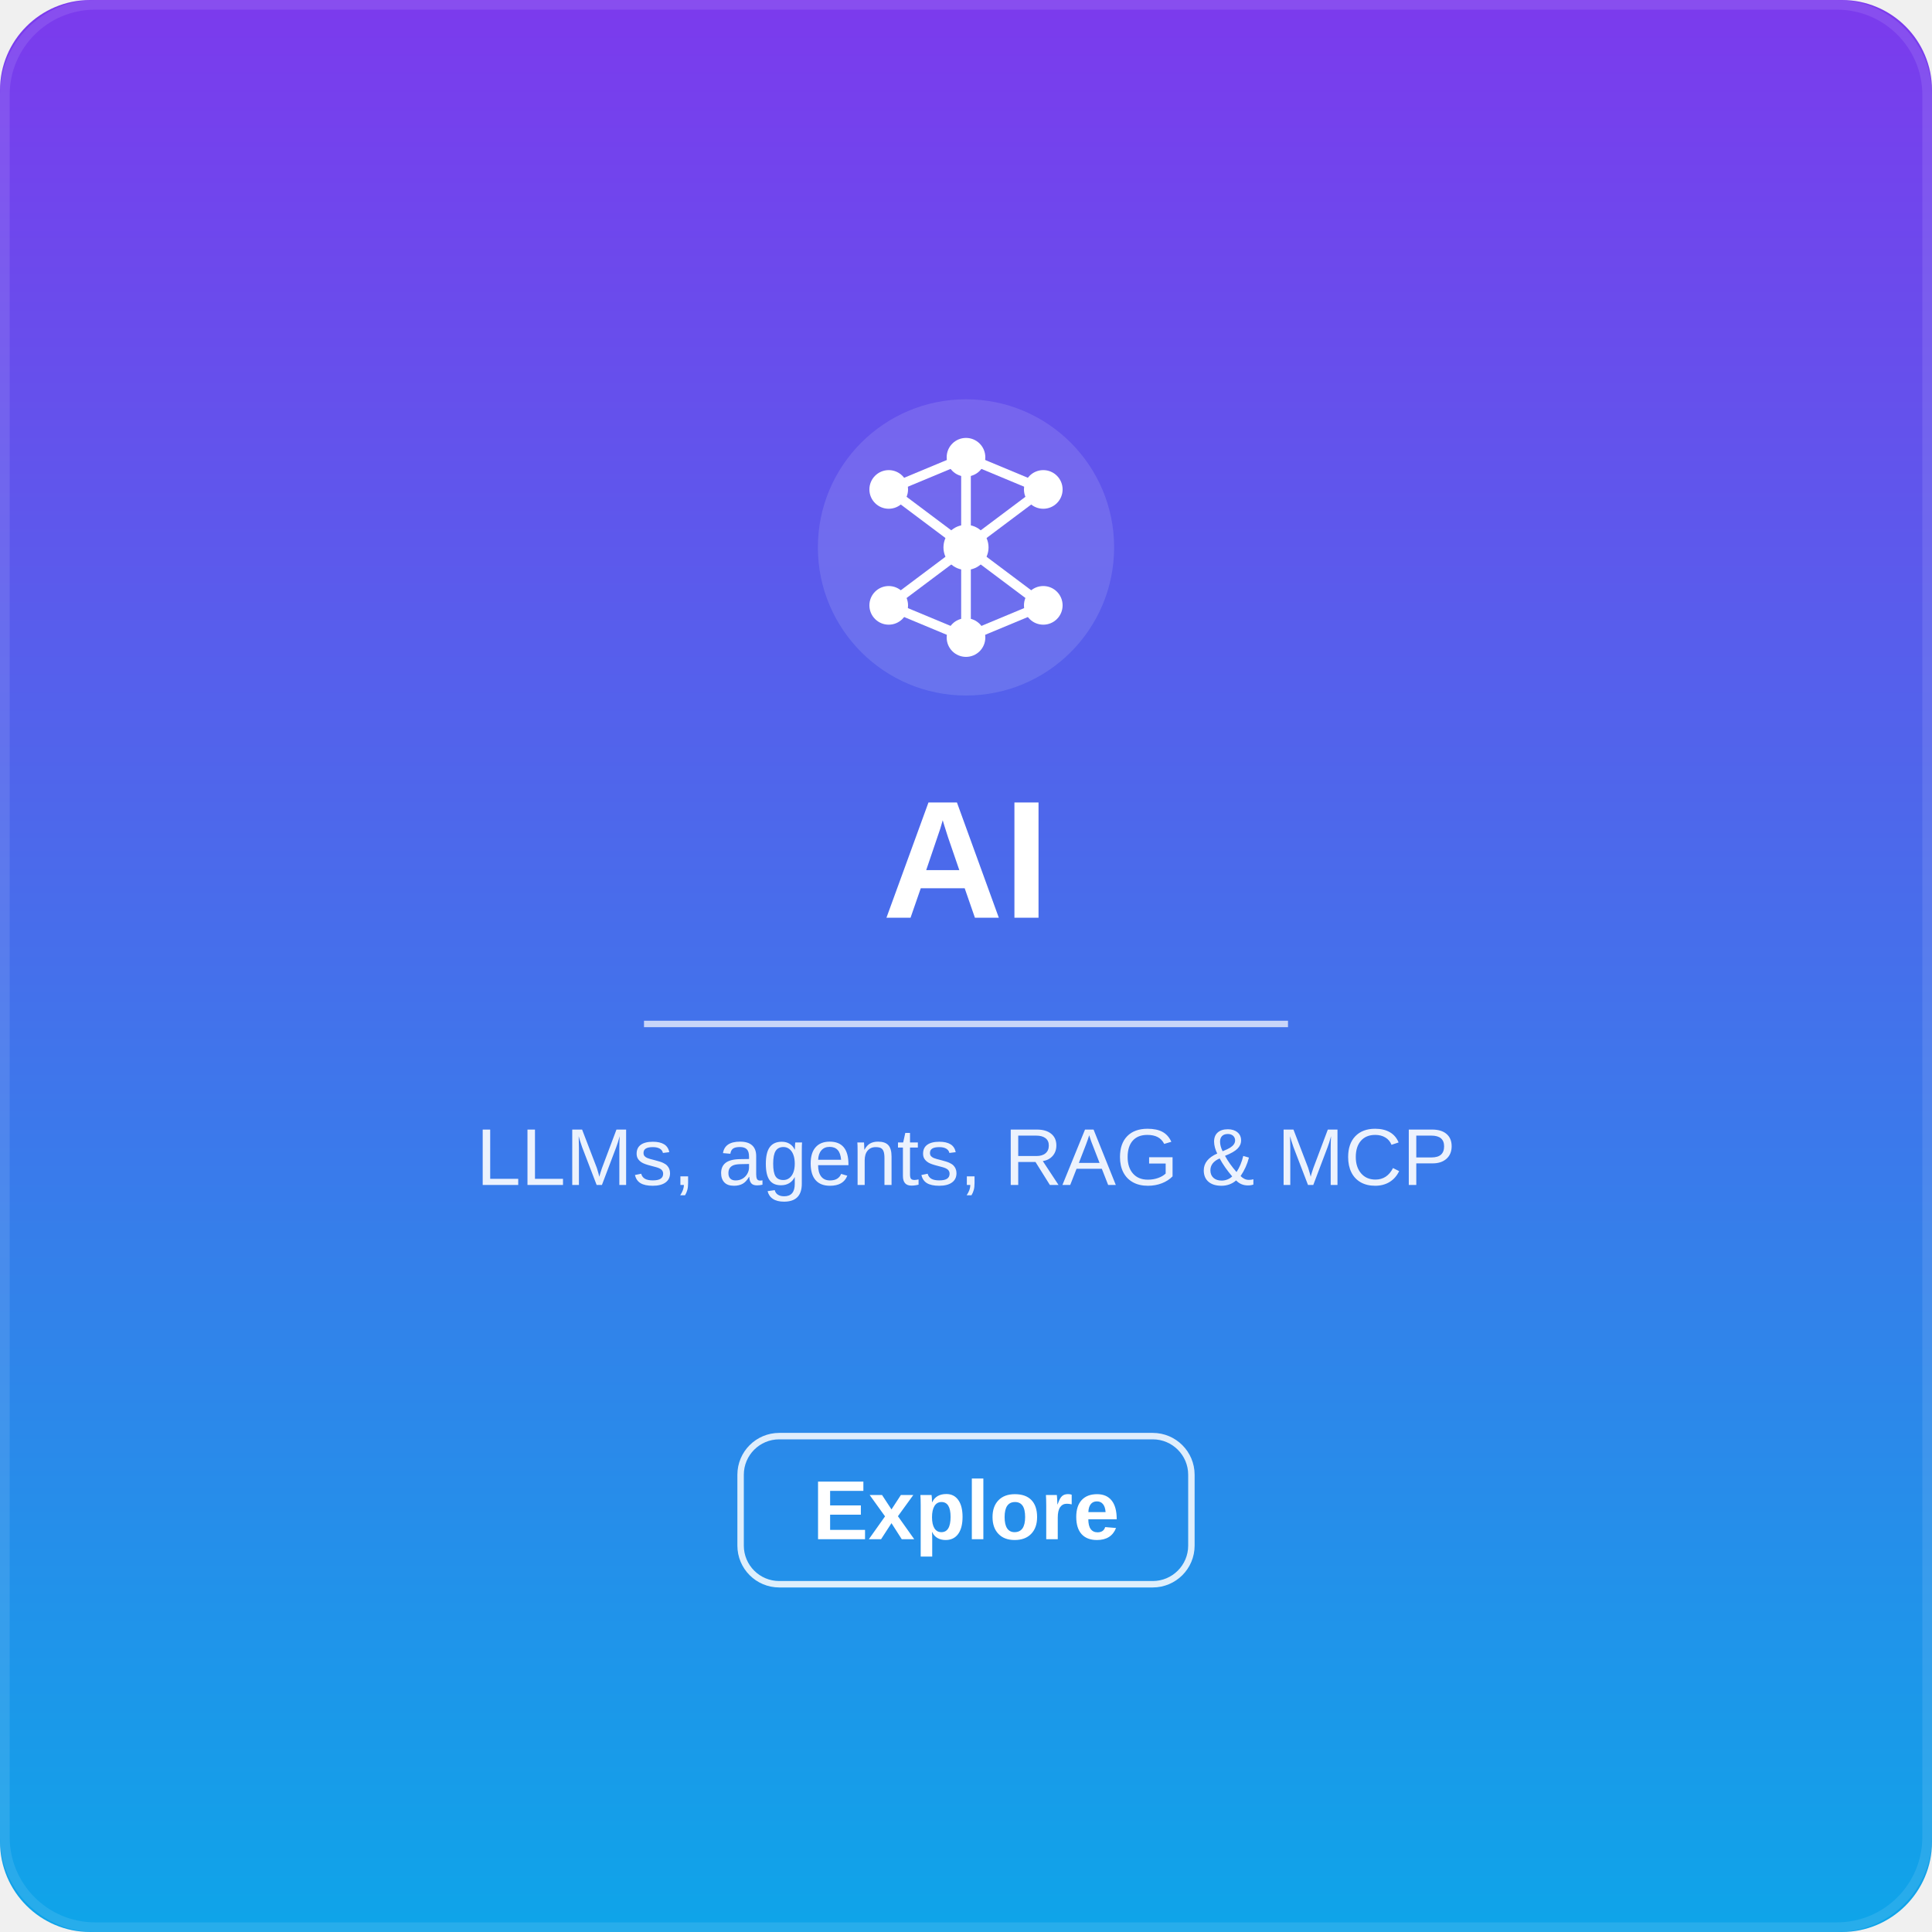
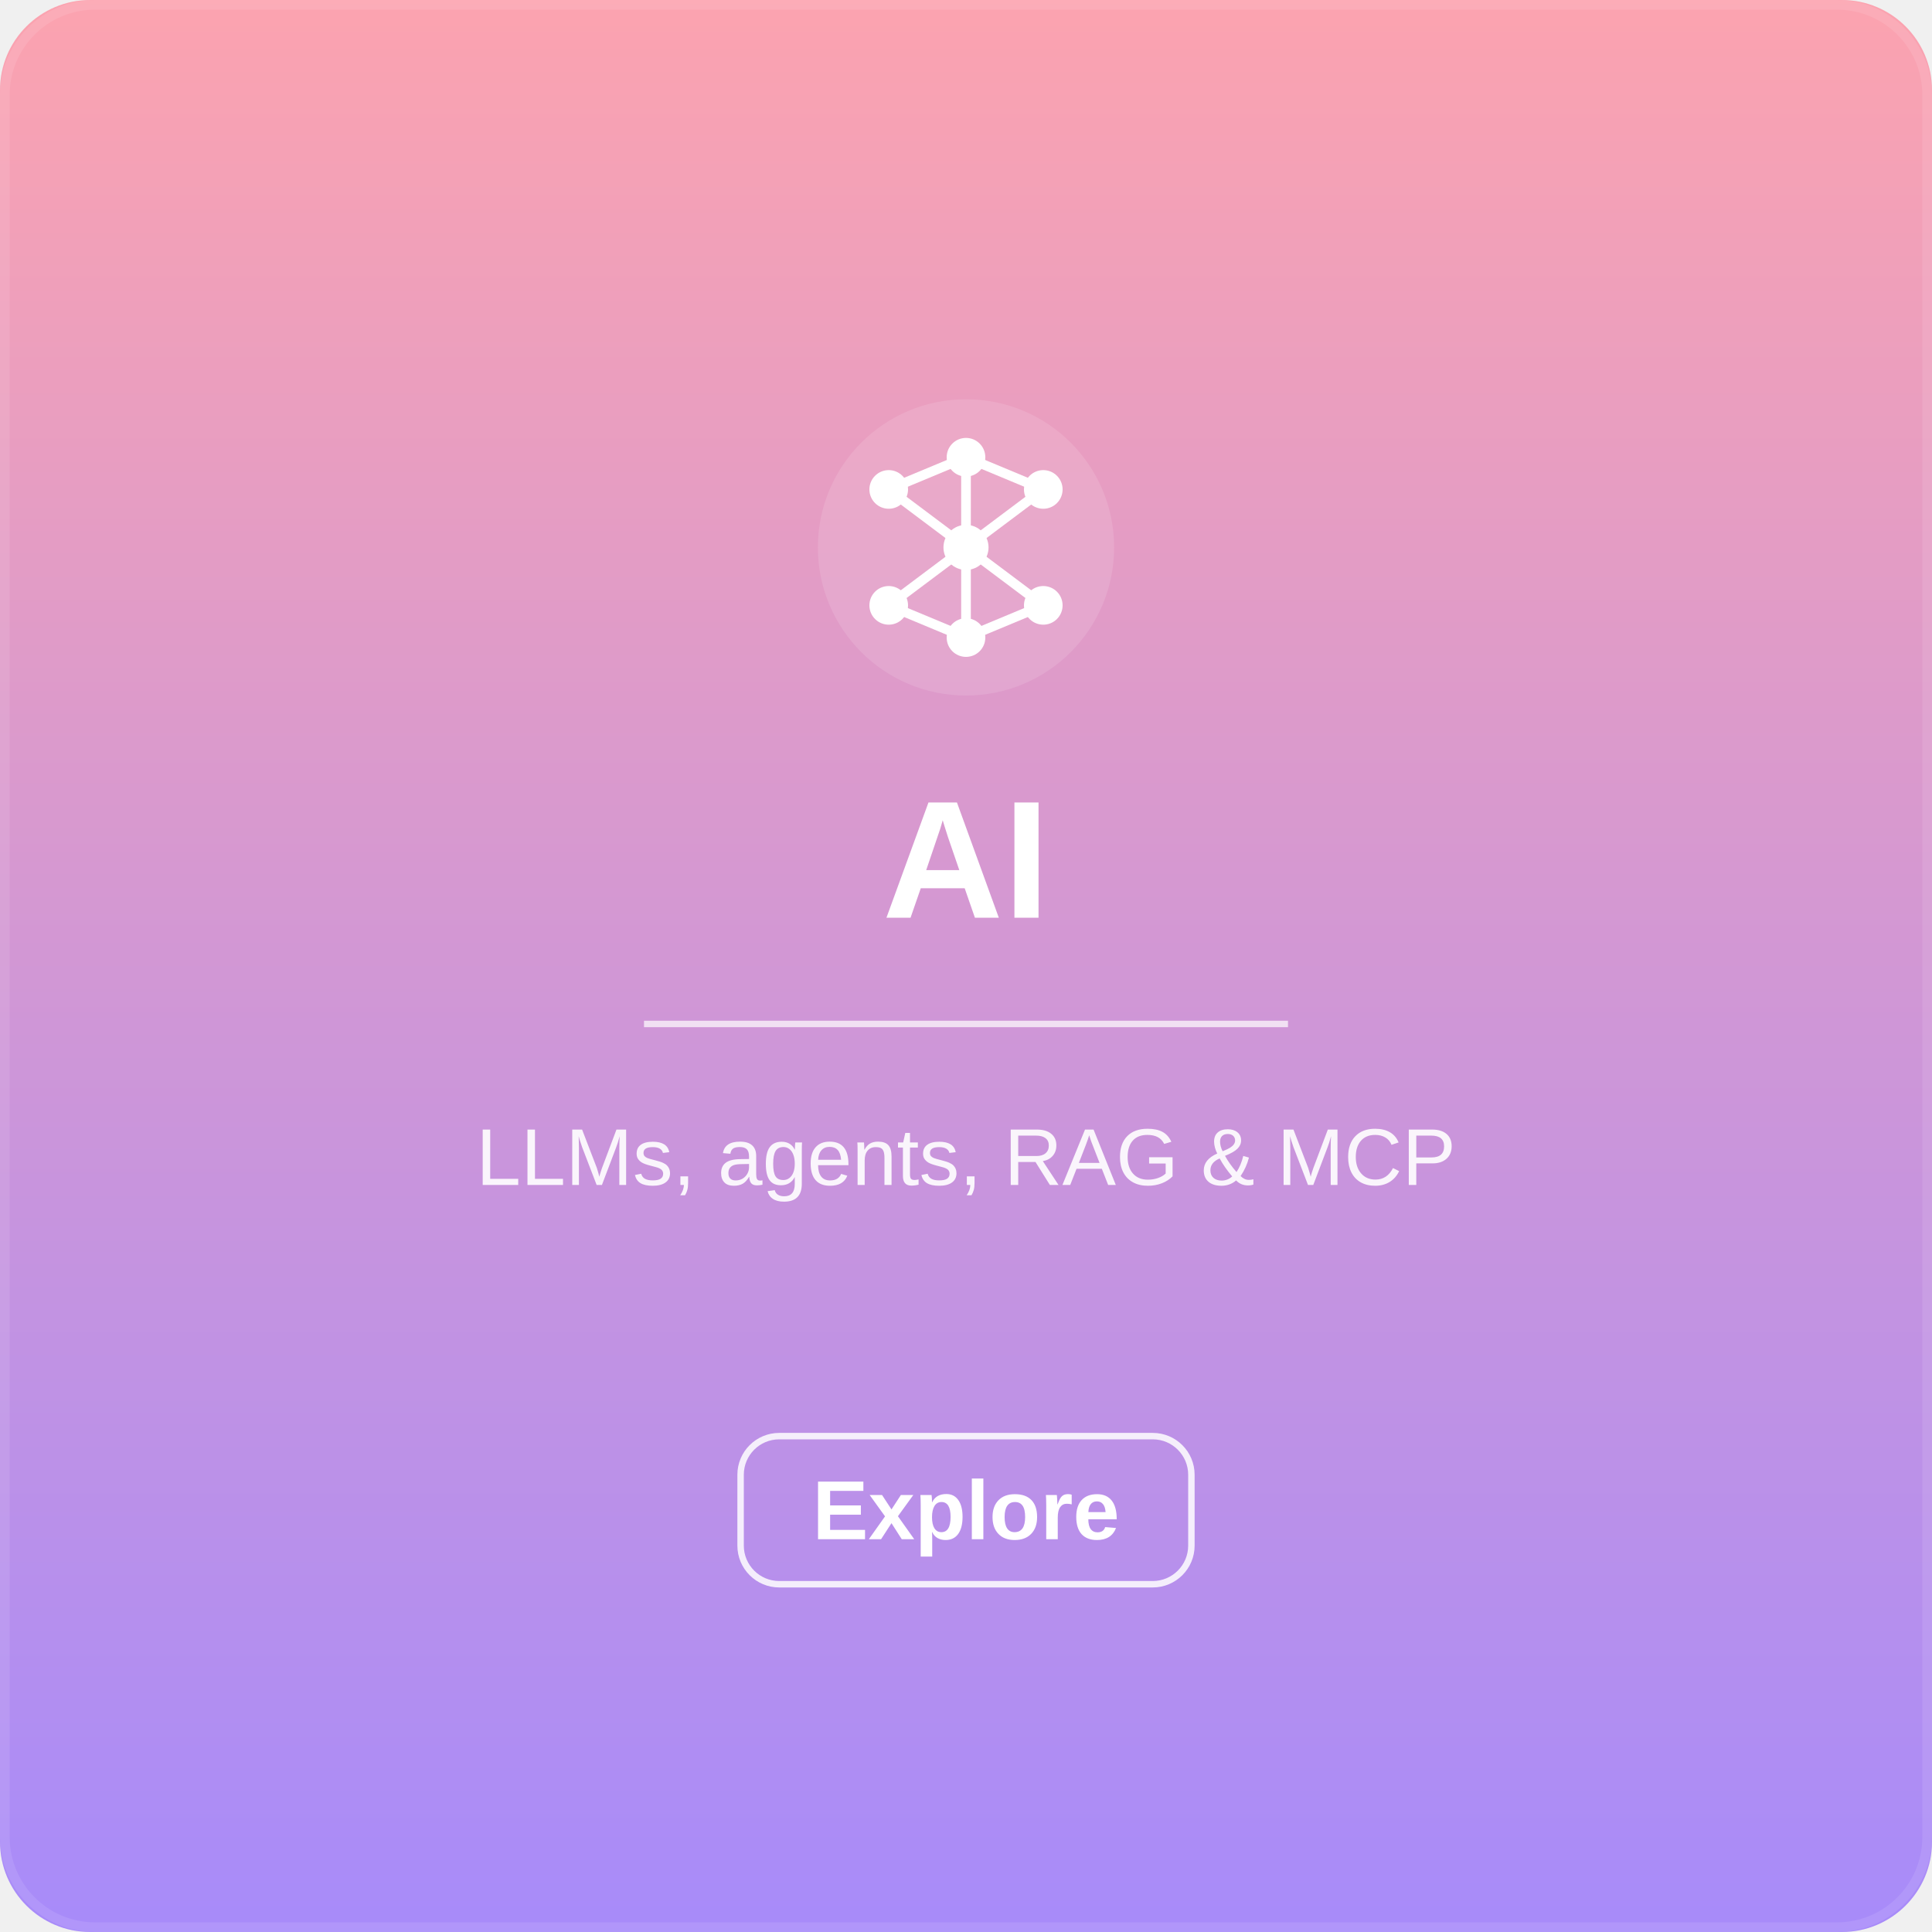
<svg xmlns="http://www.w3.org/2000/svg" width="600" height="600" viewBox="0 0 600 600">
  <defs>
    <linearGradient id="bgGradient" x1="0%" y1="0%" x2="0%" y2="100%">
-       <stop offset="0%" stop-color="#7C3AED" />
-       <stop offset="100%" stop-color="#0EA5E9" />
+       <stop offset="0%" stop-color="#FCA3AF" />
+       <stop offset="100%" stop-color="#a78bfa" />
    </linearGradient>
    <clipPath id="cardClip">
      <rect x="0" y="0" width="600" height="600" rx="28" ry="28" />
    </clipPath>
  </defs>
  <g clip-path="url(#cardClip)">
    <rect x="0" y="0" width="600" height="600" fill="url(#bgGradient)" />
    <circle cx="300" cy="170" r="46" fill="#FFFFFF" opacity="0.12" />
    <g transform="translate(300,170)" fill="none" stroke="#FFFFFF" stroke-width="3">
      <circle cx="0" cy="0" r="7" fill="#FFFFFF" stroke="none" />
      <circle cx="-24" cy="-18" r="6" fill="#FFFFFF" stroke="none" />
      <circle cx="24" cy="-18" r="6" fill="#FFFFFF" stroke="none" />
      <circle cx="-24" cy="18" r="6" fill="#FFFFFF" stroke="none" />
      <circle cx="24" cy="18" r="6" fill="#FFFFFF" stroke="none" />
      <circle cx="0" cy="-28" r="6" fill="#FFFFFF" stroke="none" />
      <circle cx="0" cy="28" r="6" fill="#FFFFFF" stroke="none" />
      <line x1="0" y1="0" x2="-24" y2="-18" />
      <line x1="0" y1="0" x2="24" y2="-18" />
      <line x1="0" y1="0" x2="-24" y2="18" />
      <line x1="0" y1="0" x2="24" y2="18" />
      <line x1="0" y1="0" x2="0" y2="-28" />
      <line x1="0" y1="0" x2="0" y2="28" />
      <line x1="-24" y1="-18" x2="0" y2="-28" />
      <line x1="24" y1="-18" x2="0" y2="-28" />
      <line x1="-24" y1="18" x2="0" y2="28" />
      <line x1="24" y1="18" x2="0" y2="28" />
    </g>
    <text x="300" y="285" text-anchor="middle" font-family="Arial, Helvetica, sans-serif" font-weight="800" font-size="52" fill="#FFFFFF">AI</text>
    <line x1="200" y1="318" x2="400" y2="318" stroke="#FFFFFF" stroke-width="2" opacity="0.7" />
    <text x="300" y="368" text-anchor="middle" font-family="Arial, Helvetica, sans-serif" font-weight="400" font-size="25" fill="#FFFFFF" opacity="0.9">LLMs, agents, RAG &amp; MCP</text>
    <rect x="230" y="446" width="140" height="46" rx="12" ry="12" fill="none" stroke="#FFFFFF" stroke-width="2" opacity="0.85" />
    <text x="300" y="469" text-anchor="middle" dominant-baseline="central" font-family="Arial, Helvetica, sans-serif" font-weight="700" font-size="26" fill="#FFFFFF">Explore</text>
  </g>
  <rect x="1.5" y="1.5" width="597" height="597" rx="28" ry="28" fill="none" stroke="#FFFFFF" stroke-opacity="0.1" stroke-width="3" />
</svg>
